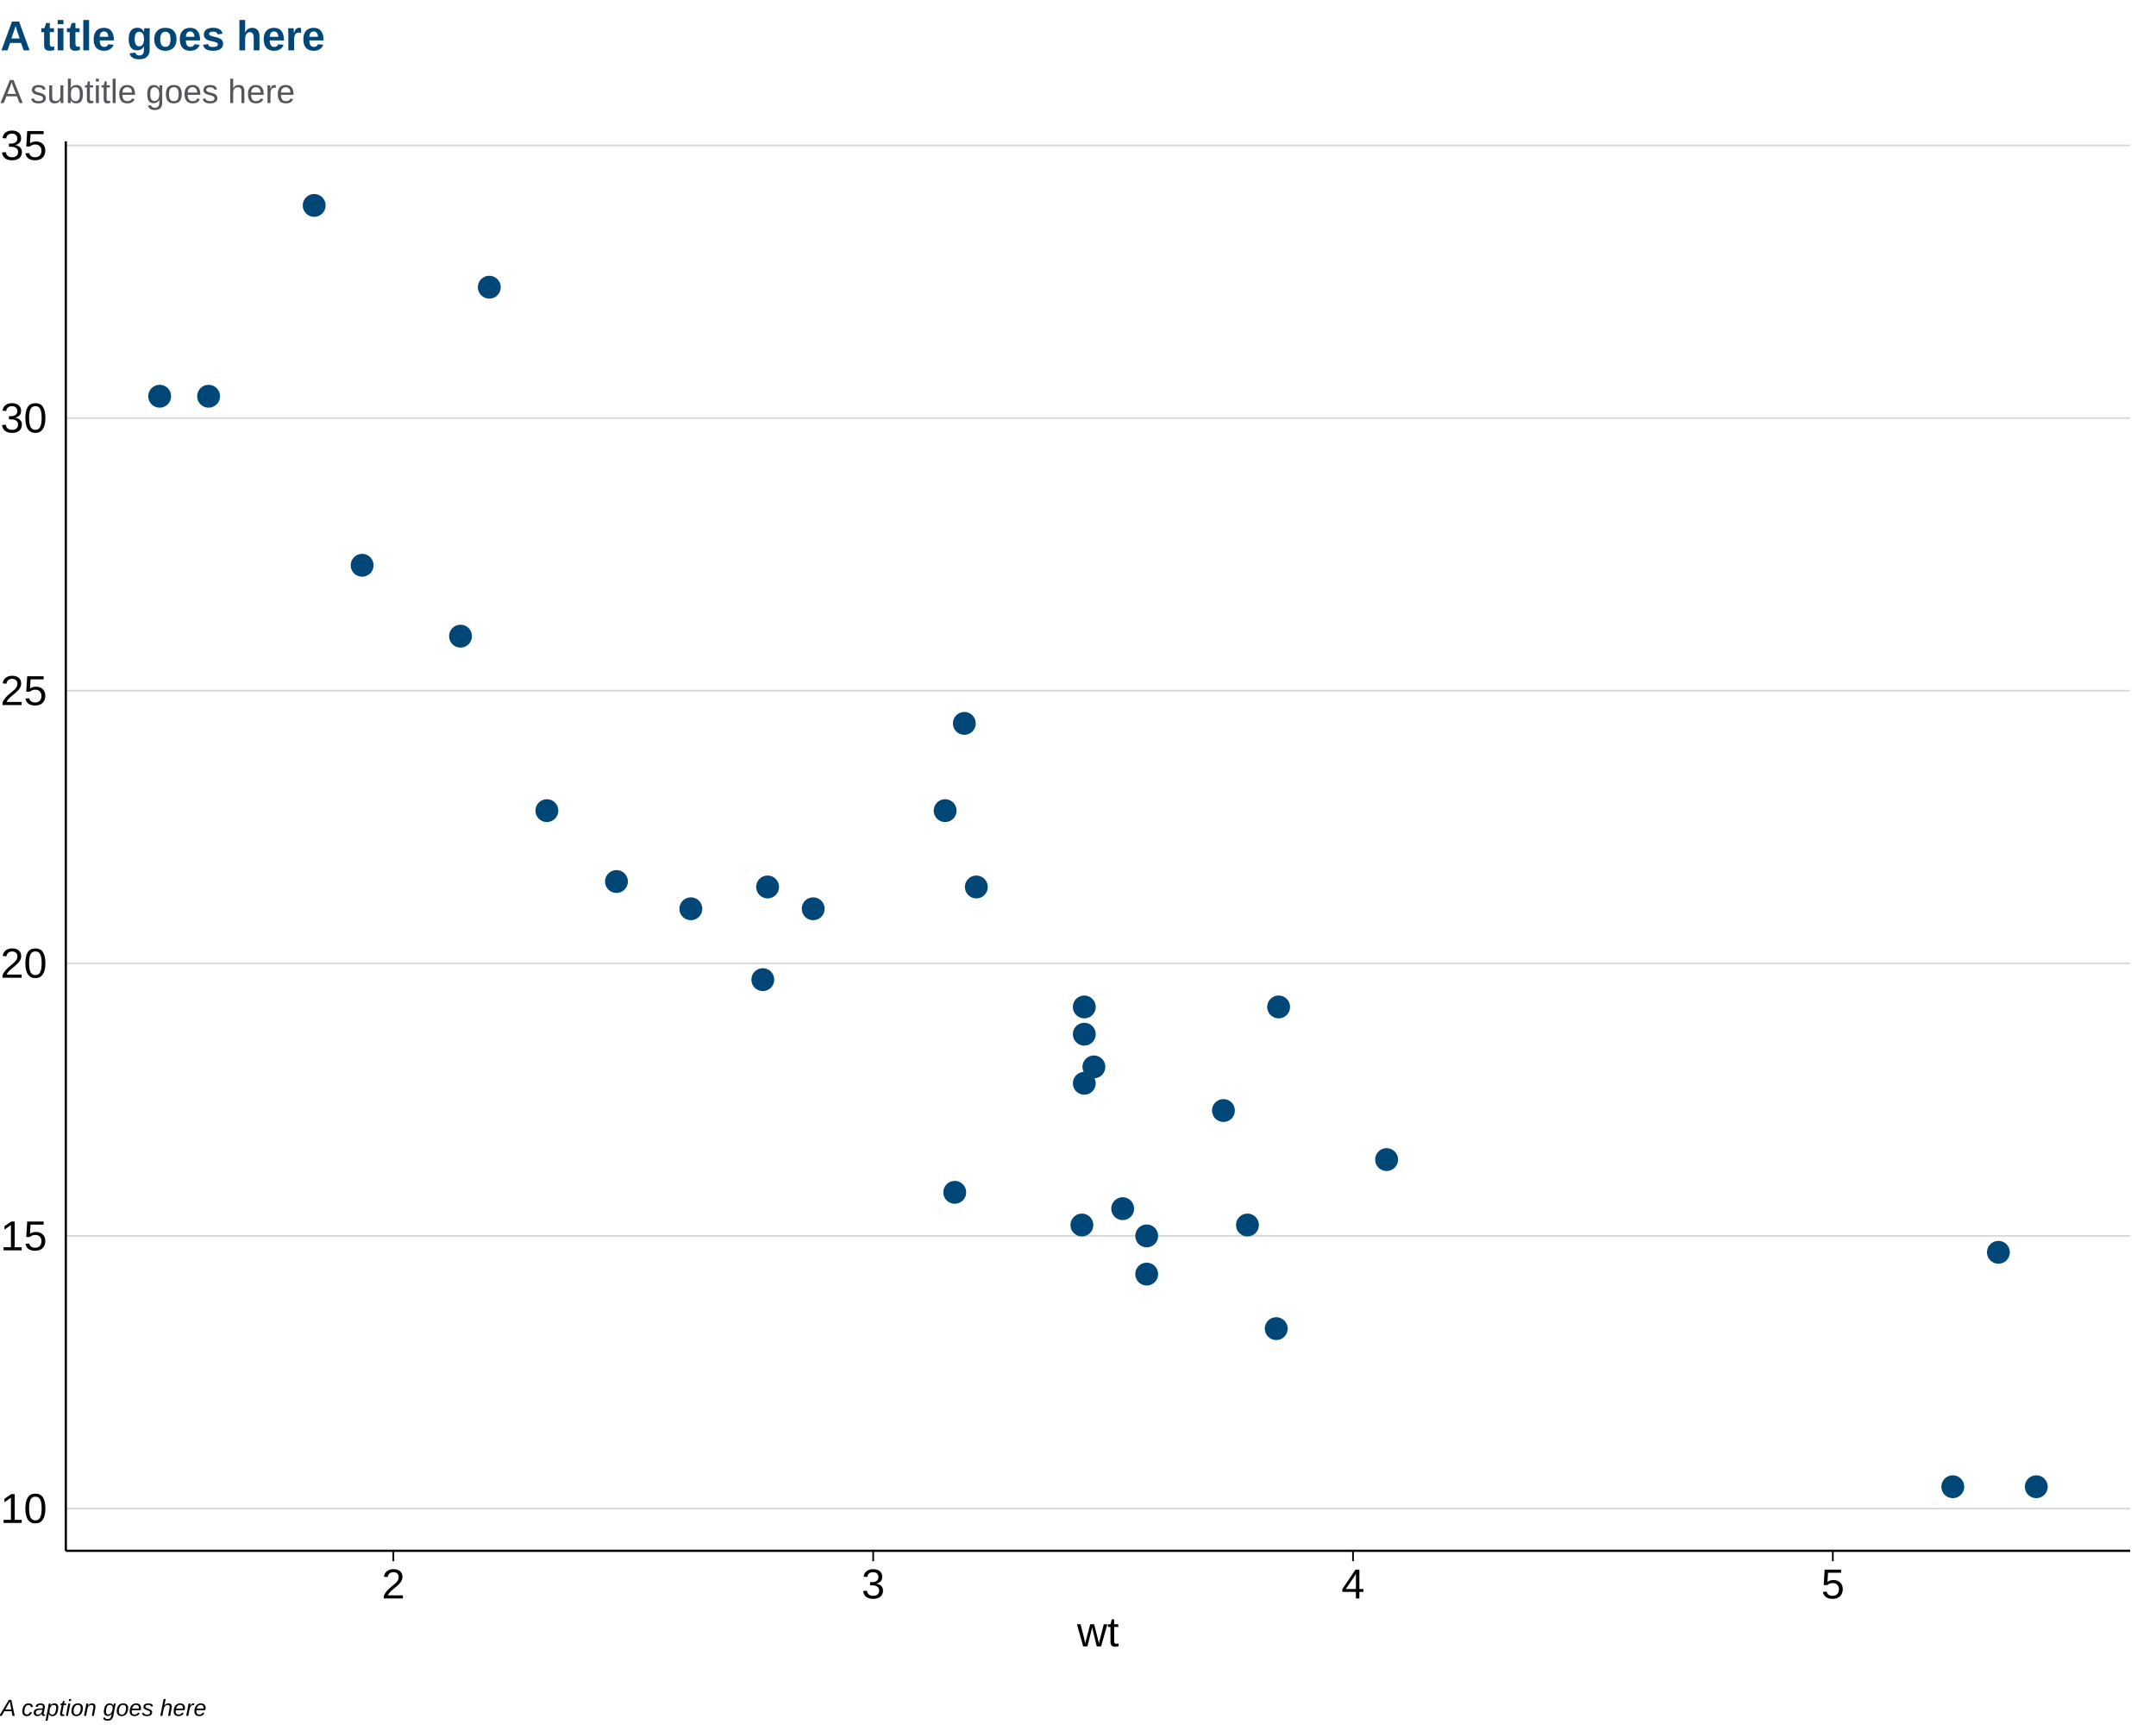
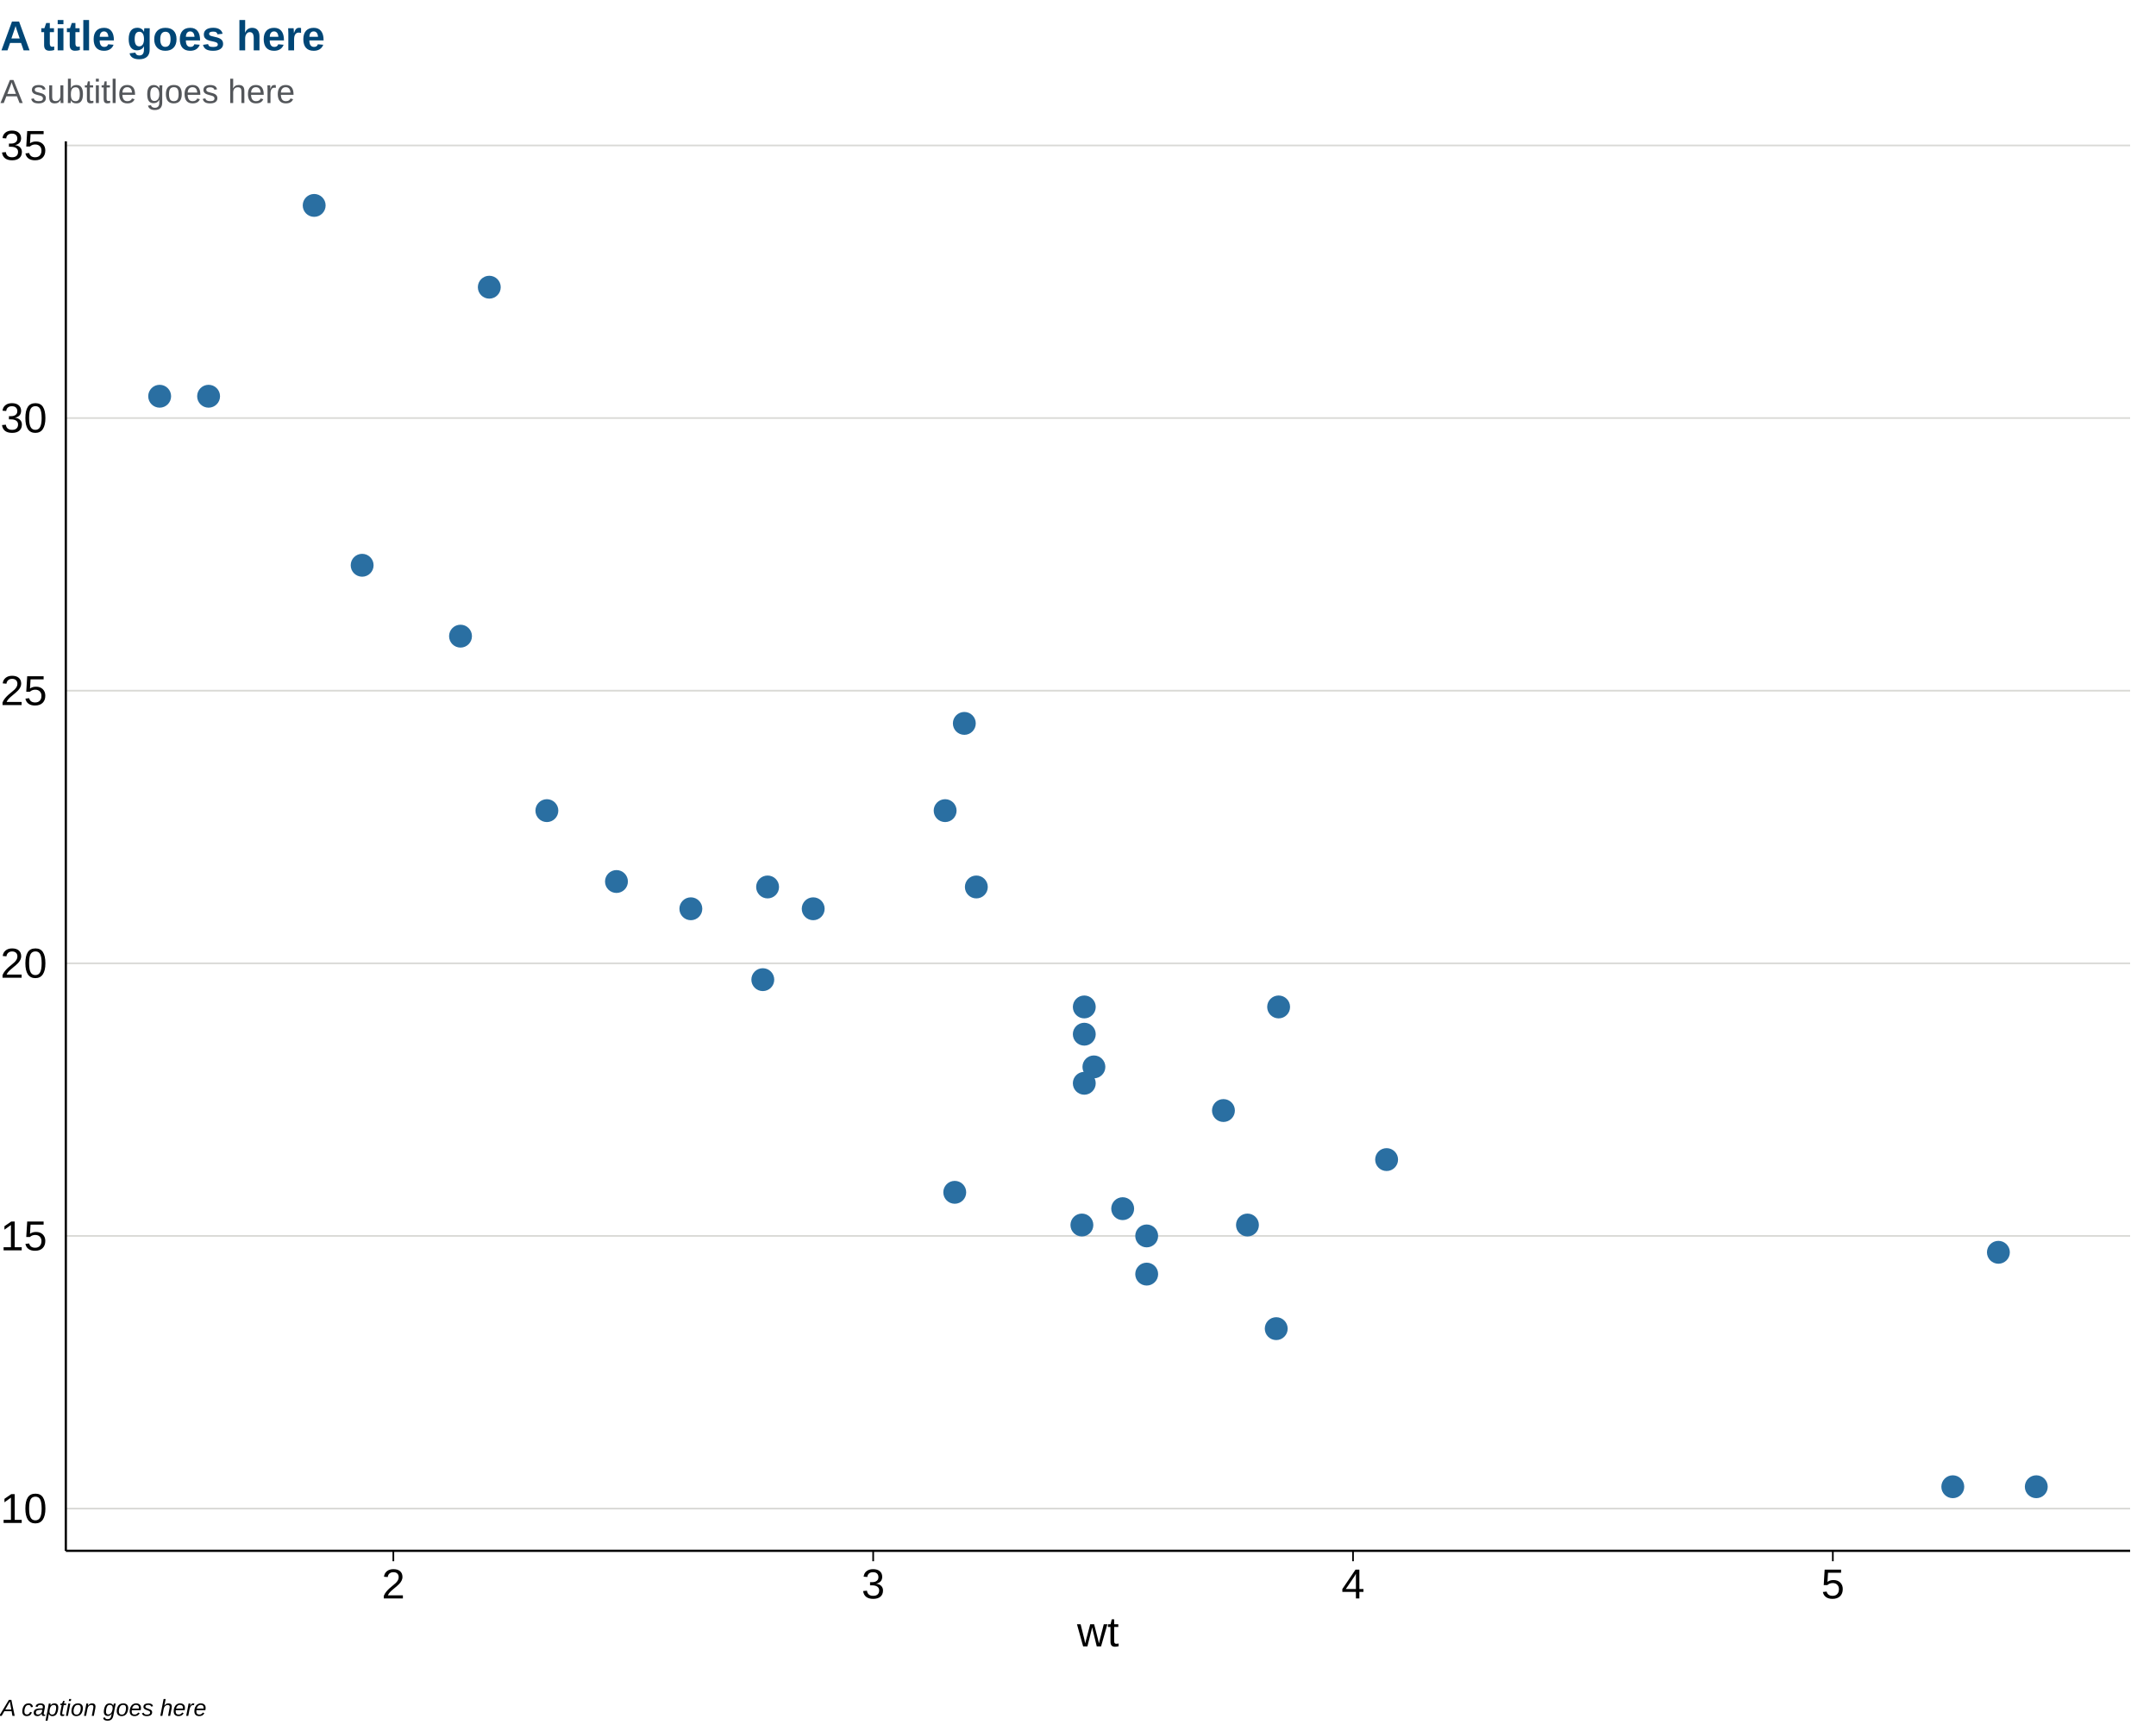
<svg xmlns="http://www.w3.org/2000/svg" viewBox="0 0 720.00 576.00">
  <defs>
    <style type="text/css">
    line, polyline, polygon, path, rect, circle {
      fill: none;
      stroke: #000000;
      stroke-linecap: round;
      stroke-linejoin: round;
      stroke-miterlimit: 10.00;
    }
  </style>
  </defs>
  <rect width="100%" height="100%" style="stroke: none; fill: #FFFFFF;" />
  <rect x="0.00" y="0.00" width="720.00" height="576.00" style="stroke-width: 0.75; stroke: none; fill: #FFFFFF;" />
  <defs>
    <clipPath id="cpMjEuOTh8NzExLjM2fDUxNy44NHw0Ny4yMA==">
      <rect x="21.98" y="47.20" width="689.38" height="470.64" />
    </clipPath>
  </defs>
  <rect x="21.98" y="47.20" width="689.38" height="470.64" style="stroke-width: 0.75; stroke: none; fill: #FFFFFF;" clip-path="url(#cpMjEuOTh8NzExLjM2fDUxNy44NHw0Ny4yMA==)" />
  <polyline points="21.98,503.73 711.36,503.73 " style="stroke-width: 0.56; stroke: #D9D9D6; stroke-linecap: butt;" clip-path="url(#cpMjEuOTh8NzExLjM2fDUxNy44NHw0Ny4yMA==)" />
  <polyline points="21.98,412.69 711.36,412.69 " style="stroke-width: 0.56; stroke: #D9D9D6; stroke-linecap: butt;" clip-path="url(#cpMjEuOTh8NzExLjM2fDUxNy44NHw0Ny4yMA==)" />
  <polyline points="21.98,321.66 711.36,321.66 " style="stroke-width: 0.56; stroke: #D9D9D6; stroke-linecap: butt;" clip-path="url(#cpMjEuOTh8NzExLjM2fDUxNy44NHw0Ny4yMA==)" />
  <polyline points="21.98,230.63 711.36,230.63 " style="stroke-width: 0.56; stroke: #D9D9D6; stroke-linecap: butt;" clip-path="url(#cpMjEuOTh8NzExLjM2fDUxNy44NHw0Ny4yMA==)" />
  <polyline points="21.98,139.60 711.36,139.60 " style="stroke-width: 0.56; stroke: #D9D9D6; stroke-linecap: butt;" clip-path="url(#cpMjEuOTh8NzExLjM2fDUxNy44NHw0Ny4yMA==)" />
  <polyline points="21.98,48.56 711.36,48.56 " style="stroke-width: 0.56; stroke: #D9D9D6; stroke-linecap: butt;" clip-path="url(#cpMjEuOTh8NzExLjM2fDUxNy44NHw0Ny4yMA==)" />
-   <circle cx="230.71" cy="303.45" r="2.60pt" style="stroke-width: 0.71; stroke: #004676; fill: #004676;" clip-path="url(#cpMjEuOTh8NzExLjM2fDUxNy44NHw0Ny4yMA==)" />
-   <circle cx="271.57" cy="303.45" r="2.60pt" style="stroke-width: 0.71; stroke: #004676; fill: #004676;" clip-path="url(#cpMjEuOTh8NzExLjM2fDUxNy44NHw0Ny4yMA==)" />
-   <circle cx="182.63" cy="270.68" r="2.60pt" style="stroke-width: 0.71; stroke: #004676; fill: #004676;" clip-path="url(#cpMjEuOTh8NzExLjM2fDUxNy44NHw0Ny4yMA==)" />
-   <circle cx="326.05" cy="296.17" r="2.60pt" style="stroke-width: 0.71; stroke: #004676; fill: #004676;" clip-path="url(#cpMjEuOTh8NzExLjM2fDUxNy44NHw0Ny4yMA==)" />
-   <circle cx="362.10" cy="345.33" r="2.60pt" style="stroke-width: 0.71; stroke: #004676; fill: #004676;" clip-path="url(#cpMjEuOTh8NzExLjM2fDUxNy44NHw0Ny4yMA==)" />
-   <circle cx="365.31" cy="356.25" r="2.60pt" style="stroke-width: 0.71; stroke: #004676; fill: #004676;" clip-path="url(#cpMjEuOTh8NzExLjM2fDUxNy44NHw0Ny4yMA==)" />
-   <circle cx="382.94" cy="425.44" r="2.60pt" style="stroke-width: 0.71; stroke: #004676; fill: #004676;" clip-path="url(#cpMjEuOTh8NzExLjM2fDUxNy44NHw0Ny4yMA==)" />
-   <circle cx="322.04" cy="241.55" r="2.60pt" style="stroke-width: 0.71; stroke: #004676; fill: #004676;" clip-path="url(#cpMjEuOTh8NzExLjM2fDUxNy44NHw0Ny4yMA==)" />
-   <circle cx="315.63" cy="270.68" r="2.60pt" style="stroke-width: 0.71; stroke: #004676; fill: #004676;" clip-path="url(#cpMjEuOTh8NzExLjM2fDUxNy44NHw0Ny4yMA==)" />
-   <circle cx="362.10" cy="336.23" r="2.60pt" style="stroke-width: 0.71; stroke: #004676; fill: #004676;" clip-path="url(#cpMjEuOTh8NzExLjM2fDUxNy44NHw0Ny4yMA==)" />
-   <circle cx="362.10" cy="361.72" r="2.60pt" style="stroke-width: 0.71; stroke: #004676; fill: #004676;" clip-path="url(#cpMjEuOTh8NzExLjM2fDUxNy44NHw0Ny4yMA==)" />
-   <circle cx="463.06" cy="387.20" r="2.60pt" style="stroke-width: 0.71; stroke: #004676; fill: #004676;" clip-path="url(#cpMjEuOTh8NzExLjM2fDUxNy44NHw0Ny4yMA==)" />
-   <circle cx="408.57" cy="370.82" r="2.60pt" style="stroke-width: 0.71; stroke: #004676; fill: #004676;" clip-path="url(#cpMjEuOTh8NzExLjM2fDUxNy44NHw0Ny4yMA==)" />
-   <circle cx="416.59" cy="409.05" r="2.60pt" style="stroke-width: 0.71; stroke: #004676; fill: #004676;" clip-path="url(#cpMjEuOTh8NzExLjM2fDUxNy44NHw0Ny4yMA==)" />
-   <circle cx="652.14" cy="496.44" r="2.60pt" style="stroke-width: 0.71; stroke: #004676; fill: #004676;" clip-path="url(#cpMjEuOTh8NzExLjM2fDUxNy44NHw0Ny4yMA==)" />
-   <circle cx="680.02" cy="496.44" r="2.60pt" style="stroke-width: 0.71; stroke: #004676; fill: #004676;" clip-path="url(#cpMjEuOTh8NzExLjM2fDUxNy44NHw0Ny4yMA==)" />
-   <circle cx="667.37" cy="418.16" r="2.60pt" style="stroke-width: 0.71; stroke: #004676; fill: #004676;" clip-path="url(#cpMjEuOTh8NzExLjM2fDUxNy44NHw0Ny4yMA==)" />
-   <circle cx="163.40" cy="95.90" r="2.60pt" style="stroke-width: 0.71; stroke: #004676; fill: #004676;" clip-path="url(#cpMjEuOTh8NzExLjM2fDUxNy44NHw0Ny4yMA==)" />
-   <circle cx="69.66" cy="132.31" r="2.60pt" style="stroke-width: 0.71; stroke: #004676; fill: #004676;" clip-path="url(#cpMjEuOTh8NzExLjM2fDUxNy44NHw0Ny4yMA==)" />
-   <circle cx="104.92" cy="68.59" r="2.60pt" style="stroke-width: 0.71; stroke: #004676; fill: #004676;" clip-path="url(#cpMjEuOTh8NzExLjM2fDUxNy44NHw0Ny4yMA==)" />
-   <circle cx="205.87" cy="294.35" r="2.60pt" style="stroke-width: 0.71; stroke: #004676; fill: #004676;" clip-path="url(#cpMjEuOTh8NzExLjM2fDUxNy44NHw0Ny4yMA==)" />
-   <circle cx="374.92" cy="403.59" r="2.60pt" style="stroke-width: 0.71; stroke: #004676; fill: #004676;" clip-path="url(#cpMjEuOTh8NzExLjM2fDUxNy44NHw0Ny4yMA==)" />
-   <circle cx="361.30" cy="409.05" r="2.60pt" style="stroke-width: 0.71; stroke: #004676; fill: #004676;" clip-path="url(#cpMjEuOTh8NzExLjM2fDUxNy44NHw0Ny4yMA==)" />
-   <circle cx="426.20" cy="443.65" r="2.60pt" style="stroke-width: 0.71; stroke: #004676; fill: #004676;" clip-path="url(#cpMjEuOTh8NzExLjM2fDUxNy44NHw0Ny4yMA==)" />
-   <circle cx="427.00" cy="336.23" r="2.60pt" style="stroke-width: 0.71; stroke: #004676; fill: #004676;" clip-path="url(#cpMjEuOTh8NzExLjM2fDUxNy44NHw0Ny4yMA==)" />
-   <circle cx="120.94" cy="188.75" r="2.60pt" style="stroke-width: 0.71; stroke: #004676; fill: #004676;" clip-path="url(#cpMjEuOTh8NzExLjM2fDUxNy44NHw0Ny4yMA==)" />
-   <circle cx="153.79" cy="212.42" r="2.60pt" style="stroke-width: 0.71; stroke: #004676; fill: #004676;" clip-path="url(#cpMjEuOTh8NzExLjM2fDUxNy44NHw0Ny4yMA==)" />
-   <circle cx="53.32" cy="132.31" r="2.60pt" style="stroke-width: 0.71; stroke: #004676; fill: #004676;" clip-path="url(#cpMjEuOTh8NzExLjM2fDUxNy44NHw0Ny4yMA==)" />
-   <circle cx="318.84" cy="398.13" r="2.60pt" style="stroke-width: 0.71; stroke: #004676; fill: #004676;" clip-path="url(#cpMjEuOTh8NzExLjM2fDUxNy44NHw0Ny4yMA==)" />
-   <circle cx="254.74" cy="327.12" r="2.60pt" style="stroke-width: 0.71; stroke: #004676; fill: #004676;" clip-path="url(#cpMjEuOTh8NzExLjM2fDUxNy44NHw0Ny4yMA==)" />
-   <circle cx="382.94" cy="412.69" r="2.60pt" style="stroke-width: 0.71; stroke: #004676; fill: #004676;" clip-path="url(#cpMjEuOTh8NzExLjM2fDUxNy44NHw0Ny4yMA==)" />
-   <circle cx="256.34" cy="296.17" r="2.60pt" style="stroke-width: 0.71; stroke: #004676; fill: #004676;" clip-path="url(#cpMjEuOTh8NzExLjM2fDUxNy44NHw0Ny4yMA==)" />
+   <circle cx="230.71" cy="303.45" r="2.60pt" style="stroke-width: 0.71; stroke: #2A6FA2; fill: #2A6FA2;" clip-path="url(#cpMjEuOTh8NzExLjM2fDUxNy44NHw0Ny4yMA==)" />
+   <circle cx="271.57" cy="303.45" r="2.60pt" style="stroke-width: 0.71; stroke: #2A6FA2; fill: #2A6FA2;" clip-path="url(#cpMjEuOTh8NzExLjM2fDUxNy44NHw0Ny4yMA==)" />
+   <circle cx="182.63" cy="270.68" r="2.60pt" style="stroke-width: 0.71; stroke: #2A6FA2; fill: #2A6FA2;" clip-path="url(#cpMjEuOTh8NzExLjM2fDUxNy44NHw0Ny4yMA==)" />
+   <circle cx="326.05" cy="296.17" r="2.60pt" style="stroke-width: 0.71; stroke: #2A6FA2; fill: #2A6FA2;" clip-path="url(#cpMjEuOTh8NzExLjM2fDUxNy44NHw0Ny4yMA==)" />
+   <circle cx="362.10" cy="345.33" r="2.60pt" style="stroke-width: 0.71; stroke: #2A6FA2; fill: #2A6FA2;" clip-path="url(#cpMjEuOTh8NzExLjM2fDUxNy44NHw0Ny4yMA==)" />
+   <circle cx="365.31" cy="356.25" r="2.60pt" style="stroke-width: 0.71; stroke: #2A6FA2; fill: #2A6FA2;" clip-path="url(#cpMjEuOTh8NzExLjM2fDUxNy44NHw0Ny4yMA==)" />
+   <circle cx="382.94" cy="425.44" r="2.60pt" style="stroke-width: 0.71; stroke: #2A6FA2; fill: #2A6FA2;" clip-path="url(#cpMjEuOTh8NzExLjM2fDUxNy44NHw0Ny4yMA==)" />
+   <circle cx="322.04" cy="241.55" r="2.60pt" style="stroke-width: 0.71; stroke: #2A6FA2; fill: #2A6FA2;" clip-path="url(#cpMjEuOTh8NzExLjM2fDUxNy44NHw0Ny4yMA==)" />
+   <circle cx="315.63" cy="270.68" r="2.60pt" style="stroke-width: 0.71; stroke: #2A6FA2; fill: #2A6FA2;" clip-path="url(#cpMjEuOTh8NzExLjM2fDUxNy44NHw0Ny4yMA==)" />
+   <circle cx="362.10" cy="336.23" r="2.60pt" style="stroke-width: 0.71; stroke: #2A6FA2; fill: #2A6FA2;" clip-path="url(#cpMjEuOTh8NzExLjM2fDUxNy44NHw0Ny4yMA==)" />
+   <circle cx="362.10" cy="361.72" r="2.60pt" style="stroke-width: 0.71; stroke: #2A6FA2; fill: #2A6FA2;" clip-path="url(#cpMjEuOTh8NzExLjM2fDUxNy44NHw0Ny4yMA==)" />
+   <circle cx="463.06" cy="387.20" r="2.60pt" style="stroke-width: 0.71; stroke: #2A6FA2; fill: #2A6FA2;" clip-path="url(#cpMjEuOTh8NzExLjM2fDUxNy44NHw0Ny4yMA==)" />
+   <circle cx="408.57" cy="370.82" r="2.60pt" style="stroke-width: 0.71; stroke: #2A6FA2; fill: #2A6FA2;" clip-path="url(#cpMjEuOTh8NzExLjM2fDUxNy44NHw0Ny4yMA==)" />
+   <circle cx="416.59" cy="409.05" r="2.60pt" style="stroke-width: 0.71; stroke: #2A6FA2; fill: #2A6FA2;" clip-path="url(#cpMjEuOTh8NzExLjM2fDUxNy44NHw0Ny4yMA==)" />
+   <circle cx="652.14" cy="496.44" r="2.60pt" style="stroke-width: 0.71; stroke: #2A6FA2; fill: #2A6FA2;" clip-path="url(#cpMjEuOTh8NzExLjM2fDUxNy44NHw0Ny4yMA==)" />
+   <circle cx="680.02" cy="496.44" r="2.60pt" style="stroke-width: 0.71; stroke: #2A6FA2; fill: #2A6FA2;" clip-path="url(#cpMjEuOTh8NzExLjM2fDUxNy44NHw0Ny4yMA==)" />
+   <circle cx="667.37" cy="418.16" r="2.60pt" style="stroke-width: 0.71; stroke: #2A6FA2; fill: #2A6FA2;" clip-path="url(#cpMjEuOTh8NzExLjM2fDUxNy44NHw0Ny4yMA==)" />
+   <circle cx="163.40" cy="95.90" r="2.60pt" style="stroke-width: 0.71; stroke: #2A6FA2; fill: #2A6FA2;" clip-path="url(#cpMjEuOTh8NzExLjM2fDUxNy44NHw0Ny4yMA==)" />
+   <circle cx="69.66" cy="132.31" r="2.60pt" style="stroke-width: 0.71; stroke: #2A6FA2; fill: #2A6FA2;" clip-path="url(#cpMjEuOTh8NzExLjM2fDUxNy44NHw0Ny4yMA==)" />
+   <circle cx="104.92" cy="68.59" r="2.60pt" style="stroke-width: 0.71; stroke: #2A6FA2; fill: #2A6FA2;" clip-path="url(#cpMjEuOTh8NzExLjM2fDUxNy44NHw0Ny4yMA==)" />
+   <circle cx="205.87" cy="294.35" r="2.60pt" style="stroke-width: 0.71; stroke: #2A6FA2; fill: #2A6FA2;" clip-path="url(#cpMjEuOTh8NzExLjM2fDUxNy44NHw0Ny4yMA==)" />
+   <circle cx="374.92" cy="403.59" r="2.60pt" style="stroke-width: 0.71; stroke: #2A6FA2; fill: #2A6FA2;" clip-path="url(#cpMjEuOTh8NzExLjM2fDUxNy44NHw0Ny4yMA==)" />
+   <circle cx="361.30" cy="409.05" r="2.60pt" style="stroke-width: 0.71; stroke: #2A6FA2; fill: #2A6FA2;" clip-path="url(#cpMjEuOTh8NzExLjM2fDUxNy44NHw0Ny4yMA==)" />
+   <circle cx="426.20" cy="443.65" r="2.60pt" style="stroke-width: 0.71; stroke: #2A6FA2; fill: #2A6FA2;" clip-path="url(#cpMjEuOTh8NzExLjM2fDUxNy44NHw0Ny4yMA==)" />
+   <circle cx="427.00" cy="336.23" r="2.60pt" style="stroke-width: 0.71; stroke: #2A6FA2; fill: #2A6FA2;" clip-path="url(#cpMjEuOTh8NzExLjM2fDUxNy44NHw0Ny4yMA==)" />
+   <circle cx="120.94" cy="188.75" r="2.60pt" style="stroke-width: 0.71; stroke: #2A6FA2; fill: #2A6FA2;" clip-path="url(#cpMjEuOTh8NzExLjM2fDUxNy44NHw0Ny4yMA==)" />
+   <circle cx="153.79" cy="212.42" r="2.60pt" style="stroke-width: 0.71; stroke: #2A6FA2; fill: #2A6FA2;" clip-path="url(#cpMjEuOTh8NzExLjM2fDUxNy44NHw0Ny4yMA==)" />
+   <circle cx="53.32" cy="132.31" r="2.60pt" style="stroke-width: 0.71; stroke: #2A6FA2; fill: #2A6FA2;" clip-path="url(#cpMjEuOTh8NzExLjM2fDUxNy44NHw0Ny4yMA==)" />
+   <circle cx="318.84" cy="398.13" r="2.60pt" style="stroke-width: 0.71; stroke: #2A6FA2; fill: #2A6FA2;" clip-path="url(#cpMjEuOTh8NzExLjM2fDUxNy44NHw0Ny4yMA==)" />
+   <circle cx="254.74" cy="327.12" r="2.60pt" style="stroke-width: 0.71; stroke: #2A6FA2; fill: #2A6FA2;" clip-path="url(#cpMjEuOTh8NzExLjM2fDUxNy44NHw0Ny4yMA==)" />
+   <circle cx="382.94" cy="412.69" r="2.60pt" style="stroke-width: 0.71; stroke: #2A6FA2; fill: #2A6FA2;" clip-path="url(#cpMjEuOTh8NzExLjM2fDUxNy44NHw0Ny4yMA==)" />
+   <circle cx="256.34" cy="296.17" r="2.60pt" style="stroke-width: 0.71; stroke: #2A6FA2; fill: #2A6FA2;" clip-path="url(#cpMjEuOTh8NzExLjM2fDUxNy44NHw0Ny4yMA==)" />
  <defs>
    <clipPath id="cpMC4wMHw3MjAuMDB8NTc2LjAwfDAuMDA=">
      <rect x="0.00" y="0.00" width="720.00" height="576.00" />
    </clipPath>
  </defs>
  <polyline points="21.98,517.84 21.98,47.20 " style="stroke-width: 0.75; stroke-linecap: butt;" clip-path="url(#cpMC4wMHw3MjAuMDB8NTc2LjAwfDAuMDA=)" />
  <g clip-path="url(#cpMC4wMHw3MjAuMDB8NTc2LjAwfDAuMDA=)">
    <text x="0.14" y="508.54" style="font-size: 14.00px; font-family: Liberation Sans;" textLength="15.56px" lengthAdjust="spacingAndGlyphs">10</text>
  </g>
  <g clip-path="url(#cpMC4wMHw3MjAuMDB8NTc2LjAwfDAuMDA=)">
    <text x="0.14" y="417.51" style="font-size: 14.00px; font-family: Liberation Sans;" textLength="15.56px" lengthAdjust="spacingAndGlyphs">15</text>
  </g>
  <g clip-path="url(#cpMC4wMHw3MjAuMDB8NTc2LjAwfDAuMDA=)">
    <text x="0.14" y="326.47" style="font-size: 14.00px; font-family: Liberation Sans;" textLength="15.56px" lengthAdjust="spacingAndGlyphs">20</text>
  </g>
  <g clip-path="url(#cpMC4wMHw3MjAuMDB8NTc2LjAwfDAuMDA=)">
    <text x="0.14" y="235.44" style="font-size: 14.00px; font-family: Liberation Sans;" textLength="15.56px" lengthAdjust="spacingAndGlyphs">25</text>
  </g>
  <g clip-path="url(#cpMC4wMHw3MjAuMDB8NTc2LjAwfDAuMDA=)">
    <text x="0.14" y="144.41" style="font-size: 14.00px; font-family: Liberation Sans;" textLength="15.56px" lengthAdjust="spacingAndGlyphs">30</text>
  </g>
  <g clip-path="url(#cpMC4wMHw3MjAuMDB8NTc2LjAwfDAuMDA=)">
    <text x="0.14" y="53.38" style="font-size: 14.00px; font-family: Liberation Sans;" textLength="15.56px" lengthAdjust="spacingAndGlyphs">35</text>
  </g>
  <polyline points="21.98,517.84 711.36,517.84 " style="stroke-width: 0.75; stroke-linecap: butt;" clip-path="url(#cpMC4wMHw3MjAuMDB8NTc2LjAwfDAuMDA=)" />
  <polyline points="131.36,521.32 131.36,517.84 " style="stroke-width: 0.56; stroke-linecap: butt;" clip-path="url(#cpMC4wMHw3MjAuMDB8NTc2LjAwfDAuMDA=)" />
  <polyline points="291.60,521.32 291.60,517.84 " style="stroke-width: 0.56; stroke-linecap: butt;" clip-path="url(#cpMC4wMHw3MjAuMDB8NTc2LjAwfDAuMDA=)" />
  <polyline points="451.84,521.32 451.84,517.84 " style="stroke-width: 0.56; stroke-linecap: butt;" clip-path="url(#cpMC4wMHw3MjAuMDB8NTc2LjAwfDAuMDA=)" />
  <polyline points="612.08,521.32 612.08,517.84 " style="stroke-width: 0.56; stroke-linecap: butt;" clip-path="url(#cpMC4wMHw3MjAuMDB8NTc2LjAwfDAuMDA=)" />
  <g clip-path="url(#cpMC4wMHw3MjAuMDB8NTc2LjAwfDAuMDA=)">
    <text x="127.47" y="533.74" style="font-size: 14.00px; font-family: Liberation Sans;" textLength="7.78px" lengthAdjust="spacingAndGlyphs">2</text>
  </g>
  <g clip-path="url(#cpMC4wMHw3MjAuMDB8NTc2LjAwfDAuMDA=)">
    <text x="287.71" y="533.74" style="font-size: 14.00px; font-family: Liberation Sans;" textLength="7.78px" lengthAdjust="spacingAndGlyphs">3</text>
  </g>
  <g clip-path="url(#cpMC4wMHw3MjAuMDB8NTc2LjAwfDAuMDA=)">
    <text x="447.95" y="533.74" style="font-size: 14.00px; font-family: Liberation Sans;" textLength="7.78px" lengthAdjust="spacingAndGlyphs">4</text>
  </g>
  <g clip-path="url(#cpMC4wMHw3MjAuMDB8NTc2LjAwfDAuMDA=)">
    <text x="608.19" y="533.74" style="font-size: 14.00px; font-family: Liberation Sans;" textLength="7.78px" lengthAdjust="spacingAndGlyphs">5</text>
  </g>
  <g clip-path="url(#cpMC4wMHw3MjAuMDB8NTc2LjAwfDAuMDA=)">
    <text x="359.67" y="549.76" style="font-size: 14.00px; font-family: Liberation Sans;" textLength="14.00px" lengthAdjust="spacingAndGlyphs">wt</text>
  </g>
  <g clip-path="url(#cpMC4wMHw3MjAuMDB8NTc2LjAwfDAuMDA=)">
    <text x="0.14" y="34.41" style="font-size: 11.20px; fill: #53565A; font-family: Liberation Sans;" textLength="98.23px" lengthAdjust="spacingAndGlyphs">A subtitle goes here</text>
  </g>
  <g clip-path="url(#cpMC4wMHw3MjAuMDB8NTc2LjAwfDAuMDA=)">
    <text x="0.14" y="16.82" style="font-size: 14.00px; font-weight: bold; fill: #004676; font-family: Liberation Sans;" textLength="108.36px" lengthAdjust="spacingAndGlyphs">A title goes here</text>
  </g>
  <g clip-path="url(#cpMC4wMHw3MjAuMDB8NTc2LjAwfDAuMDA=)">
    <text x="0.14" y="572.95" style="font-size: 7.77px; font-style: italic; font-family: Liberation Sans;" textLength="68.73px" lengthAdjust="spacingAndGlyphs">A caption goes here</text>
  </g>
</svg>
